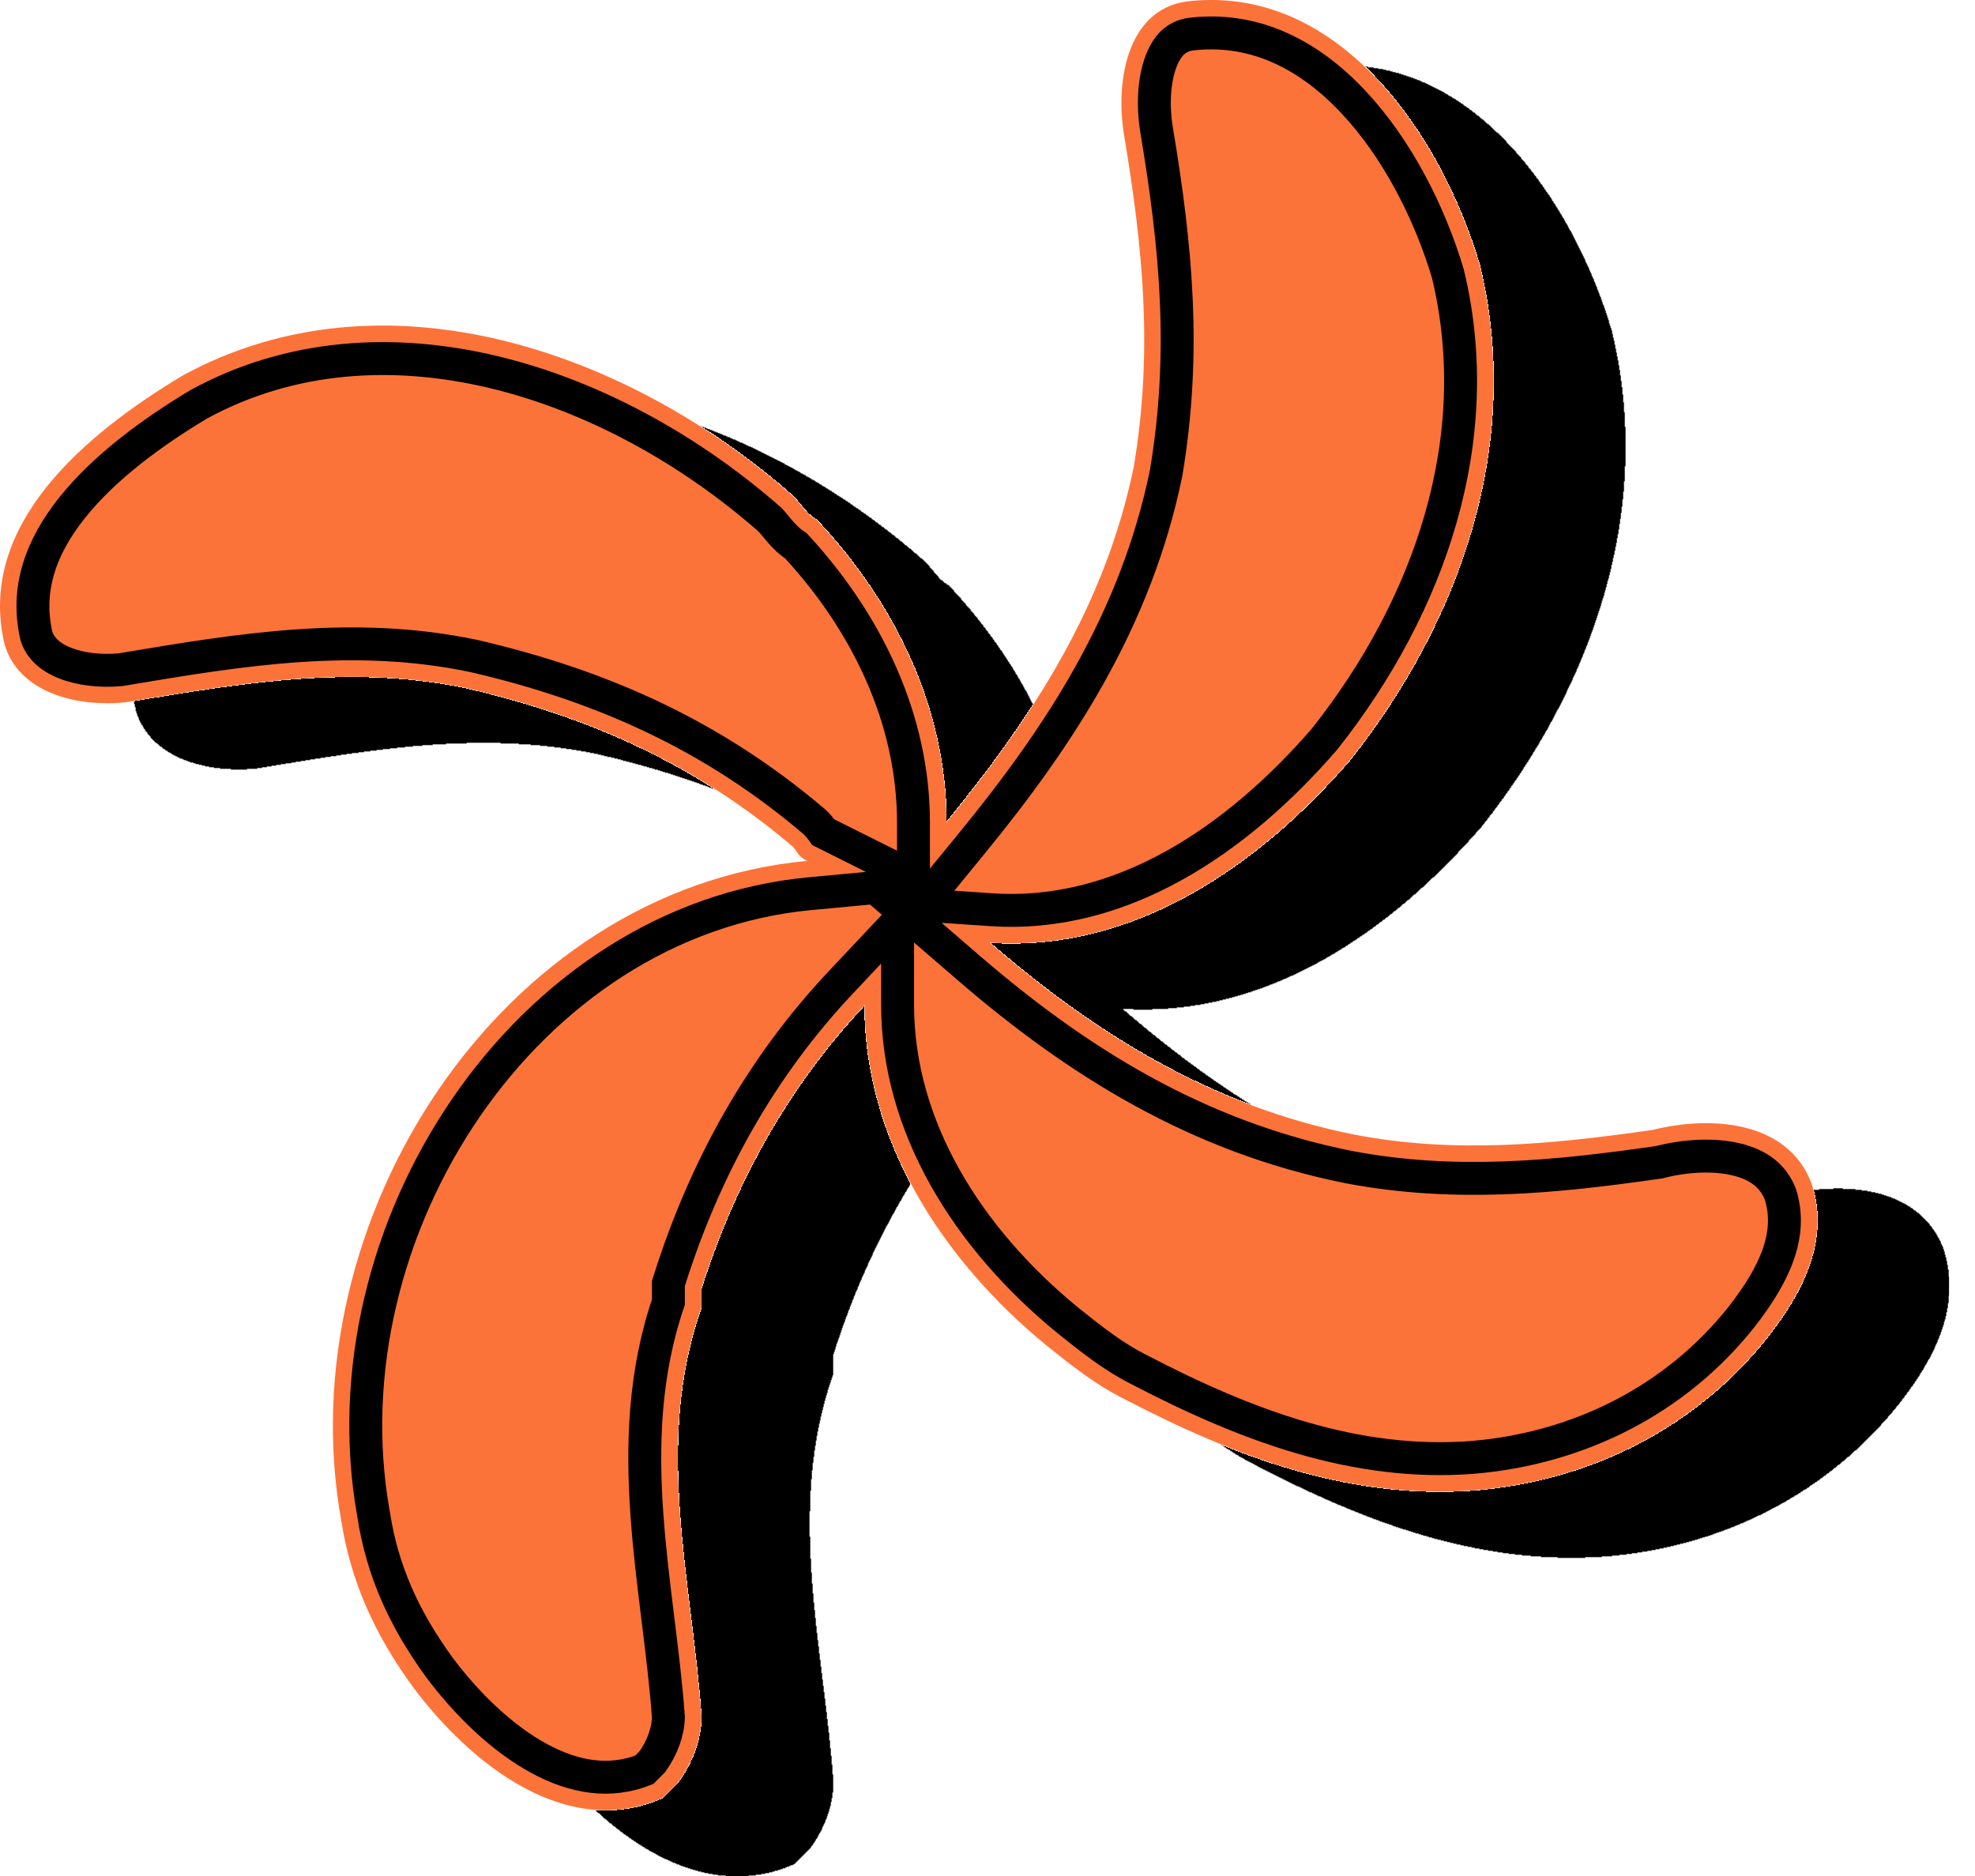
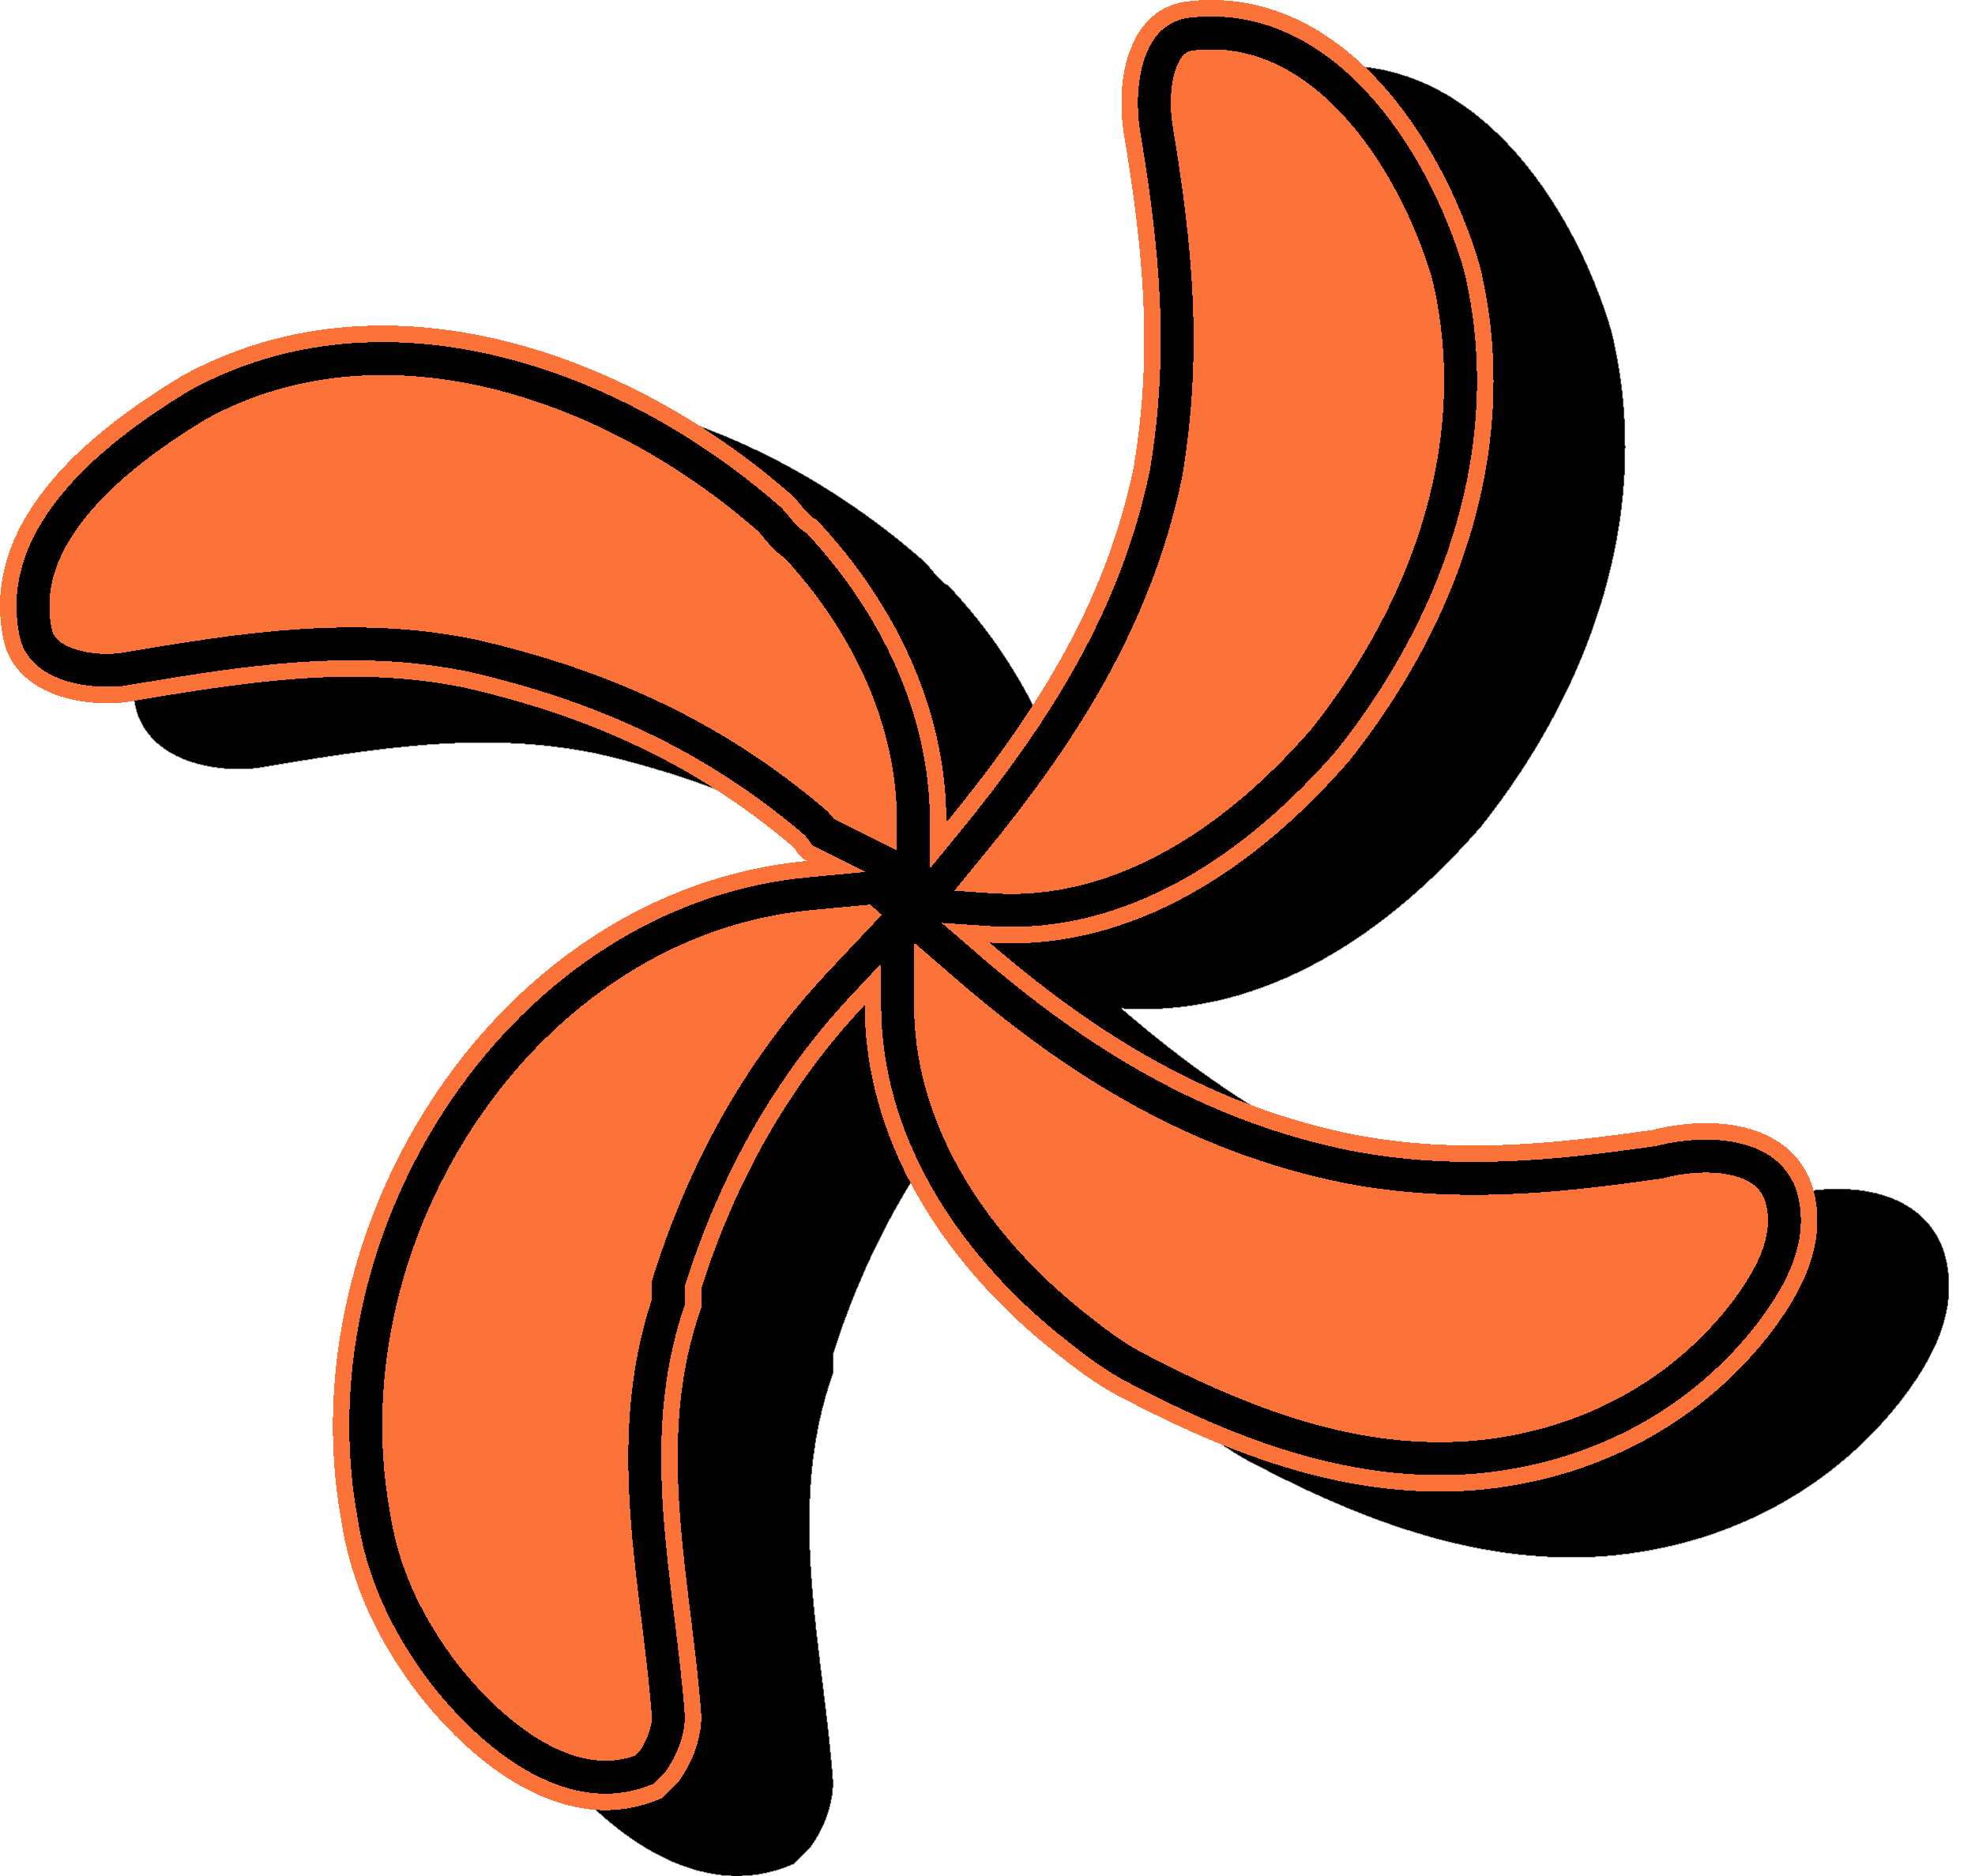
<svg xmlns="http://www.w3.org/2000/svg" width="60" height="57" viewBox="0 0 60 57" fill="none">
  <g filter="url(#filter0_d_108_1251)">
-     <path d="M50.208 34.331C47.142 34.769 44.223 35.061 41.158 34.477C36.779 33.602 33.276 31.412 30.064 28.639C34.443 28.931 38.239 26.303 41.012 23.092C44.369 18.859 46.267 13.458 44.953 8.058C43.785 4.117 40.72 -0.408 36.195 0.029C34.297 0.175 33.86 2.365 34.151 4.117C34.735 7.62 35.027 10.685 34.443 14.188C33.568 18.421 31.378 21.778 28.751 24.989C28.751 21.486 27.145 18.275 24.81 15.794C24.518 15.648 24.372 15.356 24.08 15.064C19.117 10.685 11.673 8.058 5.542 11.415C2.623 13.166 -0.734 15.94 0.142 19.589C0.579 21.049 2.331 21.486 3.791 21.34C7.294 20.756 10.651 20.173 14.154 20.902C17.949 21.778 21.161 23.238 24.08 25.719C24.226 25.865 24.226 26.011 24.518 26.157C15.176 27.033 8.754 37.105 10.359 46.154C10.651 48.052 11.381 49.658 12.549 51.263C14.3 53.599 17.22 55.934 20.139 54.62C20.285 54.474 20.431 54.329 20.577 54.183C21.015 53.599 21.306 52.869 21.306 52.139C21.015 48.052 19.847 43.819 21.306 39.732C21.306 39.586 21.306 39.294 21.306 39.148C22.328 35.937 23.934 33.018 26.269 30.536C26.269 34.623 28.605 38.272 31.816 40.9C32.546 41.484 33.276 42.068 34.151 42.505C37.509 44.257 41.012 45.571 44.807 45.279C48.31 44.987 51.521 43.381 53.711 40.608C54.733 39.294 55.608 37.688 55.025 35.937C54.295 34.039 51.959 33.893 50.208 34.331Z" fill="#FC7339" />
-     <path d="M50.349 35.321L50.4 35.314L50.45 35.301C51.22 35.109 52.07 35.06 52.761 35.23C53.417 35.39 53.862 35.72 54.083 36.275C54.48 37.501 53.91 38.722 52.924 39.991C50.92 42.528 47.974 44.011 44.727 44.282C41.214 44.551 37.915 43.341 34.614 41.619L34.606 41.615L34.599 41.611C33.834 41.228 33.184 40.714 32.445 40.122C29.383 37.615 27.269 34.226 27.269 30.536V28.015L25.541 29.851C23.091 32.455 21.415 35.51 20.354 38.845L20.306 38.993V39.148V39.149V39.15V39.151V39.152V39.153V39.153V39.154V39.155V39.156V39.157V39.158V39.159V39.16V39.16V39.161V39.162V39.163V39.164V39.165V39.166V39.167V39.168V39.169V39.17V39.171V39.172V39.172V39.173V39.174V39.175V39.176V39.177V39.178V39.179V39.18V39.181V39.182V39.183V39.184V39.185V39.186V39.187V39.188V39.189V39.19V39.191V39.192V39.193V39.194V39.195V39.196V39.197V39.198V39.199V39.2V39.201V39.202V39.203V39.204V39.205V39.206V39.207V39.208V39.209V39.21V39.211V39.212V39.213V39.214V39.215V39.217V39.218V39.219V39.22V39.221V39.222V39.223V39.224V39.225V39.226V39.227V39.228V39.229V39.23V39.232V39.233V39.234V39.235V39.236V39.237V39.238V39.239V39.24V39.242V39.243V39.244V39.245V39.246V39.247V39.248V39.249V39.251V39.252V39.253V39.254V39.255V39.256V39.257V39.258V39.26V39.261V39.262V39.263V39.264V39.265V39.267V39.268V39.269V39.27V39.271V39.272V39.273V39.275V39.276V39.277V39.278V39.279V39.281V39.282V39.283V39.284V39.285V39.286V39.288V39.289V39.29V39.291V39.292V39.294V39.295V39.296V39.297V39.298V39.3V39.301V39.302V39.303V39.304V39.306V39.307V39.308V39.309V39.31V39.312V39.313V39.314V39.315V39.316V39.318V39.319V39.32V39.321V39.322V39.324V39.325V39.326V39.328V39.329V39.33V39.331V39.332V39.334V39.335V39.336V39.337V39.339V39.34V39.341V39.342V39.344V39.345V39.346V39.347V39.349V39.35V39.351V39.352V39.353V39.355V39.356V39.357V39.359V39.36V39.361V39.362V39.364V39.365V39.366V39.367V39.369V39.37V39.371V39.372V39.374V39.375V39.376V39.377V39.379V39.38V39.381V39.383V39.384V39.385V39.386V39.388V39.389V39.39V39.392V39.393V39.394V39.395V39.397V39.398V39.399V39.4V39.402V39.403V39.404V39.406V39.407V39.408V39.409V39.411V39.412V39.413V39.414V39.416V39.417V39.418V39.42V39.421V39.422V39.423V39.425V39.426V39.427V39.429V39.43V39.431V39.432V39.434V39.435V39.436V39.438V39.439V39.44V39.441V39.443V39.444V39.445V39.447V39.448V39.449V39.45V39.452V39.453V39.454V39.456V39.457V39.458V39.459V39.461V39.462V39.463V39.465V39.466V39.467V39.468V39.47V39.471V39.472V39.473V39.475V39.476V39.477V39.478V39.48V39.481V39.482V39.484V39.485V39.486V39.487V39.489V39.49V39.491V39.492V39.494V39.495V39.496V39.498V39.499V39.5V39.501V39.503V39.504V39.505V39.507V39.508V39.509V39.51V39.512V39.513V39.514V39.515V39.517V39.518V39.519V39.52V39.522V39.523V39.524V39.525V39.527V39.528V39.529V39.53V39.532V39.533V39.534V39.535V39.537V39.538V39.539V39.54V39.542V39.543V39.544V39.545V39.547V39.548V39.549V39.55V39.551V39.553V39.554V39.555V39.556V39.558V39.559V39.56V39.561V39.563V39.563C19.566 41.736 19.505 43.915 19.652 46.006C19.727 47.076 19.858 48.142 19.986 49.173L19.988 49.193C20.114 50.213 20.235 51.198 20.306 52.171C20.298 52.616 20.12 53.104 19.816 53.529L19.651 53.694L19.57 53.775C18.524 54.185 17.454 54.011 16.382 53.431C15.239 52.812 14.176 51.765 13.353 50.669C12.265 49.172 11.611 47.715 11.348 46.002L11.346 45.991L11.344 45.98C9.822 37.405 15.948 27.965 24.611 27.153L27.751 26.859V27.482L27.149 27.442L29.411 29.395C32.698 32.234 36.355 34.536 40.962 35.458L40.962 35.458L40.971 35.46C44.209 36.077 47.269 35.761 50.349 35.321ZM27.751 24.989V26.656L25.008 25.284C25.003 25.277 24.997 25.269 24.993 25.262C24.951 25.201 24.884 25.11 24.787 25.012L24.758 24.984L24.727 24.957C21.666 22.355 18.302 20.834 14.379 19.928L14.369 19.926L14.358 19.924C10.732 19.168 7.268 19.746 3.882 20.311C3.808 20.324 3.734 20.336 3.66 20.348C3.061 20.404 2.441 20.336 1.959 20.14C1.494 19.951 1.221 19.678 1.107 19.326C0.777 17.905 1.237 16.619 2.2 15.415C3.181 14.189 4.623 13.134 6.04 12.283C11.625 9.237 18.584 11.562 23.393 15.791C23.451 15.851 23.489 15.898 23.544 15.965C23.581 16.01 23.624 16.063 23.686 16.134C23.792 16.259 23.95 16.433 24.177 16.581C26.329 18.908 27.751 21.845 27.751 24.989ZM30.131 27.641L27.99 27.498L29.525 25.623C32.192 22.362 34.499 18.856 35.423 14.391L35.427 14.372L35.43 14.352C36.04 10.689 35.729 7.497 35.138 3.952C35.012 3.196 35.058 2.406 35.282 1.839C35.488 1.318 35.794 1.063 36.272 1.027L36.282 1.026L36.291 1.025C38.158 0.844 39.77 1.67 41.105 3.087C42.445 4.509 43.434 6.465 43.987 8.318C45.194 13.32 43.455 18.395 40.241 22.454C37.556 25.558 34.044 27.902 30.131 27.641Z" stroke="black" strokeWidth="2" />
+     <path shape-rendering="crispEdges" d="M50.208 34.331C47.142 34.769 44.223 35.061 41.158 34.477C36.779 33.602 33.276 31.412 30.064 28.639C34.443 28.931 38.239 26.303 41.012 23.092C44.369 18.859 46.267 13.458 44.953 8.058C43.785 4.117 40.72 -0.408 36.195 0.029C34.297 0.175 33.86 2.365 34.151 4.117C34.735 7.62 35.027 10.685 34.443 14.188C33.568 18.421 31.378 21.778 28.751 24.989C28.751 21.486 27.145 18.275 24.81 15.794C24.518 15.648 24.372 15.356 24.08 15.064C19.117 10.685 11.673 8.058 5.542 11.415C2.623 13.166 -0.734 15.94 0.142 19.589C0.579 21.049 2.331 21.486 3.791 21.34C7.294 20.756 10.651 20.173 14.154 20.902C17.949 21.778 21.161 23.238 24.08 25.719C24.226 25.865 24.226 26.011 24.518 26.157C15.176 27.033 8.754 37.105 10.359 46.154C10.651 48.052 11.381 49.658 12.549 51.263C14.3 53.599 17.22 55.934 20.139 54.62C20.285 54.474 20.431 54.329 20.577 54.183C21.015 53.599 21.306 52.869 21.306 52.139C21.015 48.052 19.847 43.819 21.306 39.732C21.306 39.586 21.306 39.294 21.306 39.148C22.328 35.937 23.934 33.018 26.269 30.536C26.269 34.623 28.605 38.272 31.816 40.9C32.546 41.484 33.276 42.068 34.151 42.505C37.509 44.257 41.012 45.571 44.807 45.279C48.31 44.987 51.521 43.381 53.711 40.608C54.733 39.294 55.608 37.688 55.025 35.937C54.295 34.039 51.959 33.893 50.208 34.331Z" fill="#FC7339" />
+     <path shape-rendering="crispEdges" d="M50.349 35.321L50.4 35.314L50.45 35.301C51.22 35.109 52.07 35.06 52.761 35.23C53.417 35.39 53.862 35.72 54.083 36.275C54.48 37.501 53.91 38.722 52.924 39.991C50.92 42.528 47.974 44.011 44.727 44.282C41.214 44.551 37.915 43.341 34.614 41.619L34.606 41.615L34.599 41.611C33.834 41.228 33.184 40.714 32.445 40.122C29.383 37.615 27.269 34.226 27.269 30.536V28.015L25.541 29.851C23.091 32.455 21.415 35.51 20.354 38.845L20.306 38.993V39.148V39.149V39.15V39.151V39.152V39.153V39.153V39.154V39.155V39.156V39.157V39.158V39.159V39.16V39.16V39.161V39.162V39.163V39.164V39.165V39.166V39.167V39.168V39.169V39.17V39.171V39.172V39.172V39.173V39.174V39.175V39.176V39.177V39.178V39.179V39.18V39.181V39.182V39.183V39.184V39.185V39.186V39.187V39.188V39.189V39.19V39.191V39.192V39.193V39.194V39.195V39.196V39.197V39.198V39.199V39.2V39.201V39.202V39.203V39.204V39.205V39.206V39.207V39.208V39.209V39.21V39.211V39.212V39.213V39.214V39.215V39.217V39.218V39.219V39.22V39.221V39.222V39.223V39.224V39.225V39.226V39.227V39.228V39.229V39.23V39.232V39.233V39.234V39.235V39.236V39.237V39.238V39.239V39.24V39.242V39.243V39.244V39.245V39.246V39.247V39.248V39.249V39.251V39.252V39.253V39.254V39.255V39.256V39.257V39.258V39.26V39.261V39.262V39.263V39.264V39.265V39.267V39.268V39.269V39.27V39.271V39.272V39.273V39.275V39.276V39.277V39.278V39.279V39.281V39.282V39.283V39.284V39.285V39.286V39.288V39.289V39.29V39.291V39.292V39.294V39.295V39.296V39.297V39.298V39.3V39.301V39.302V39.303V39.304V39.306V39.307V39.308V39.309V39.31V39.312V39.313V39.314V39.315V39.316V39.318V39.319V39.32V39.321V39.322V39.324V39.325V39.326V39.328V39.329V39.33V39.331V39.332V39.334V39.335V39.336V39.337V39.339V39.34V39.341V39.342V39.344V39.345V39.346V39.347V39.349V39.35V39.351V39.352V39.353V39.355V39.356V39.357V39.359V39.36V39.361V39.362V39.364V39.365V39.366V39.367V39.369V39.37V39.371V39.372V39.374V39.375V39.376V39.377V39.379V39.38V39.381V39.383V39.384V39.385V39.386V39.388V39.389V39.39V39.392V39.393V39.394V39.395V39.397V39.398V39.399V39.4V39.402V39.403V39.404V39.406V39.407V39.408V39.409V39.411V39.412V39.413V39.414V39.416V39.417V39.418V39.42V39.421V39.422V39.423V39.425V39.426V39.427V39.429V39.43V39.431V39.432V39.434V39.435V39.436V39.438V39.439V39.44V39.441V39.443V39.444V39.445V39.447V39.448V39.449V39.45V39.452V39.453V39.454V39.456V39.457V39.458V39.459V39.461V39.462V39.463V39.465V39.466V39.467V39.468V39.47V39.471V39.472V39.473V39.475V39.476V39.477V39.478V39.48V39.481V39.482V39.484V39.485V39.486V39.487V39.489V39.49V39.491V39.492V39.494V39.495V39.496V39.498V39.499V39.5V39.501V39.503V39.504V39.505V39.507V39.508V39.509V39.51V39.512V39.513V39.514V39.515V39.517V39.518V39.519V39.52V39.522V39.523V39.524V39.525V39.527V39.528V39.529V39.53V39.532V39.533V39.534V39.535V39.537V39.538V39.539V39.54V39.542V39.543V39.544V39.545V39.547V39.548V39.549V39.55V39.551V39.553V39.554V39.555V39.556V39.558V39.559V39.56V39.561V39.563V39.563C19.566 41.736 19.505 43.915 19.652 46.006C19.727 47.076 19.858 48.142 19.986 49.173L19.988 49.193C20.114 50.213 20.235 51.198 20.306 52.171C20.298 52.616 20.12 53.104 19.816 53.529L19.651 53.694L19.57 53.775C18.524 54.185 17.454 54.011 16.382 53.431C15.239 52.812 14.176 51.765 13.353 50.669C12.265 49.172 11.611 47.715 11.348 46.002L11.346 45.991L11.344 45.98C9.822 37.405 15.948 27.965 24.611 27.153L27.751 26.859V27.482L27.149 27.442L29.411 29.395C32.698 32.234 36.355 34.536 40.962 35.458L40.962 35.458L40.971 35.46C44.209 36.077 47.269 35.761 50.349 35.321ZM27.751 24.989V26.656L25.008 25.284C25.003 25.277 24.997 25.269 24.993 25.262C24.951 25.201 24.884 25.11 24.787 25.012L24.758 24.984L24.727 24.957C21.666 22.355 18.302 20.834 14.379 19.928L14.369 19.926L14.358 19.924C10.732 19.168 7.268 19.746 3.882 20.311C3.808 20.324 3.734 20.336 3.66 20.348C3.061 20.404 2.441 20.336 1.959 20.14C1.494 19.951 1.221 19.678 1.107 19.326C0.777 17.905 1.237 16.619 2.2 15.415C3.181 14.189 4.623 13.134 6.04 12.283C11.625 9.237 18.584 11.562 23.393 15.791C23.451 15.851 23.489 15.898 23.544 15.965C23.581 16.01 23.624 16.063 23.686 16.134C23.792 16.259 23.95 16.433 24.177 16.581C26.329 18.908 27.751 21.845 27.751 24.989ZM30.131 27.641L27.99 27.498L29.525 25.623C32.192 22.362 34.499 18.856 35.423 14.391L35.427 14.372L35.43 14.352C36.04 10.689 35.729 7.497 35.138 3.952C35.012 3.196 35.058 2.406 35.282 1.839C35.488 1.318 35.794 1.063 36.272 1.027L36.282 1.026L36.291 1.025C38.158 0.844 39.77 1.67 41.105 3.087C42.445 4.509 43.434 6.465 43.987 8.318C45.194 13.32 43.455 18.395 40.241 22.454C37.556 25.558 34.044 27.902 30.131 27.641Z" stroke="black" strokeWidth="2" />
  </g>
  <defs>
    <filter id="filter0_d_108_1251" x="0" y="0" width="59.212" height="57" filterUnits="userSpaceOnUse" color-interpolation-filters="sRGB">
      <feFlood flood-opacity="0" result="BackgroundImageFix" />
      <feColorMatrix in="SourceAlpha" type="matrix" values="0 0 0 0 0 0 0 0 0 0 0 0 0 0 0 0 0 0 127 0" result="hardAlpha" />
      <feOffset dx="4" dy="2" />
      <feComposite in2="hardAlpha" operator="out" />
      <feColorMatrix type="matrix" values="0 0 0 0 0 0 0 0 0 0 0 0 0 0 0 0 0 0 1 0" />
      <feBlend mode="normal" in2="BackgroundImageFix" result="effect1_dropShadow_108_1251" />
      <feBlend mode="normal" in="SourceGraphic" in2="effect1_dropShadow_108_1251" result="shape" />
    </filter>
  </defs>
</svg>
